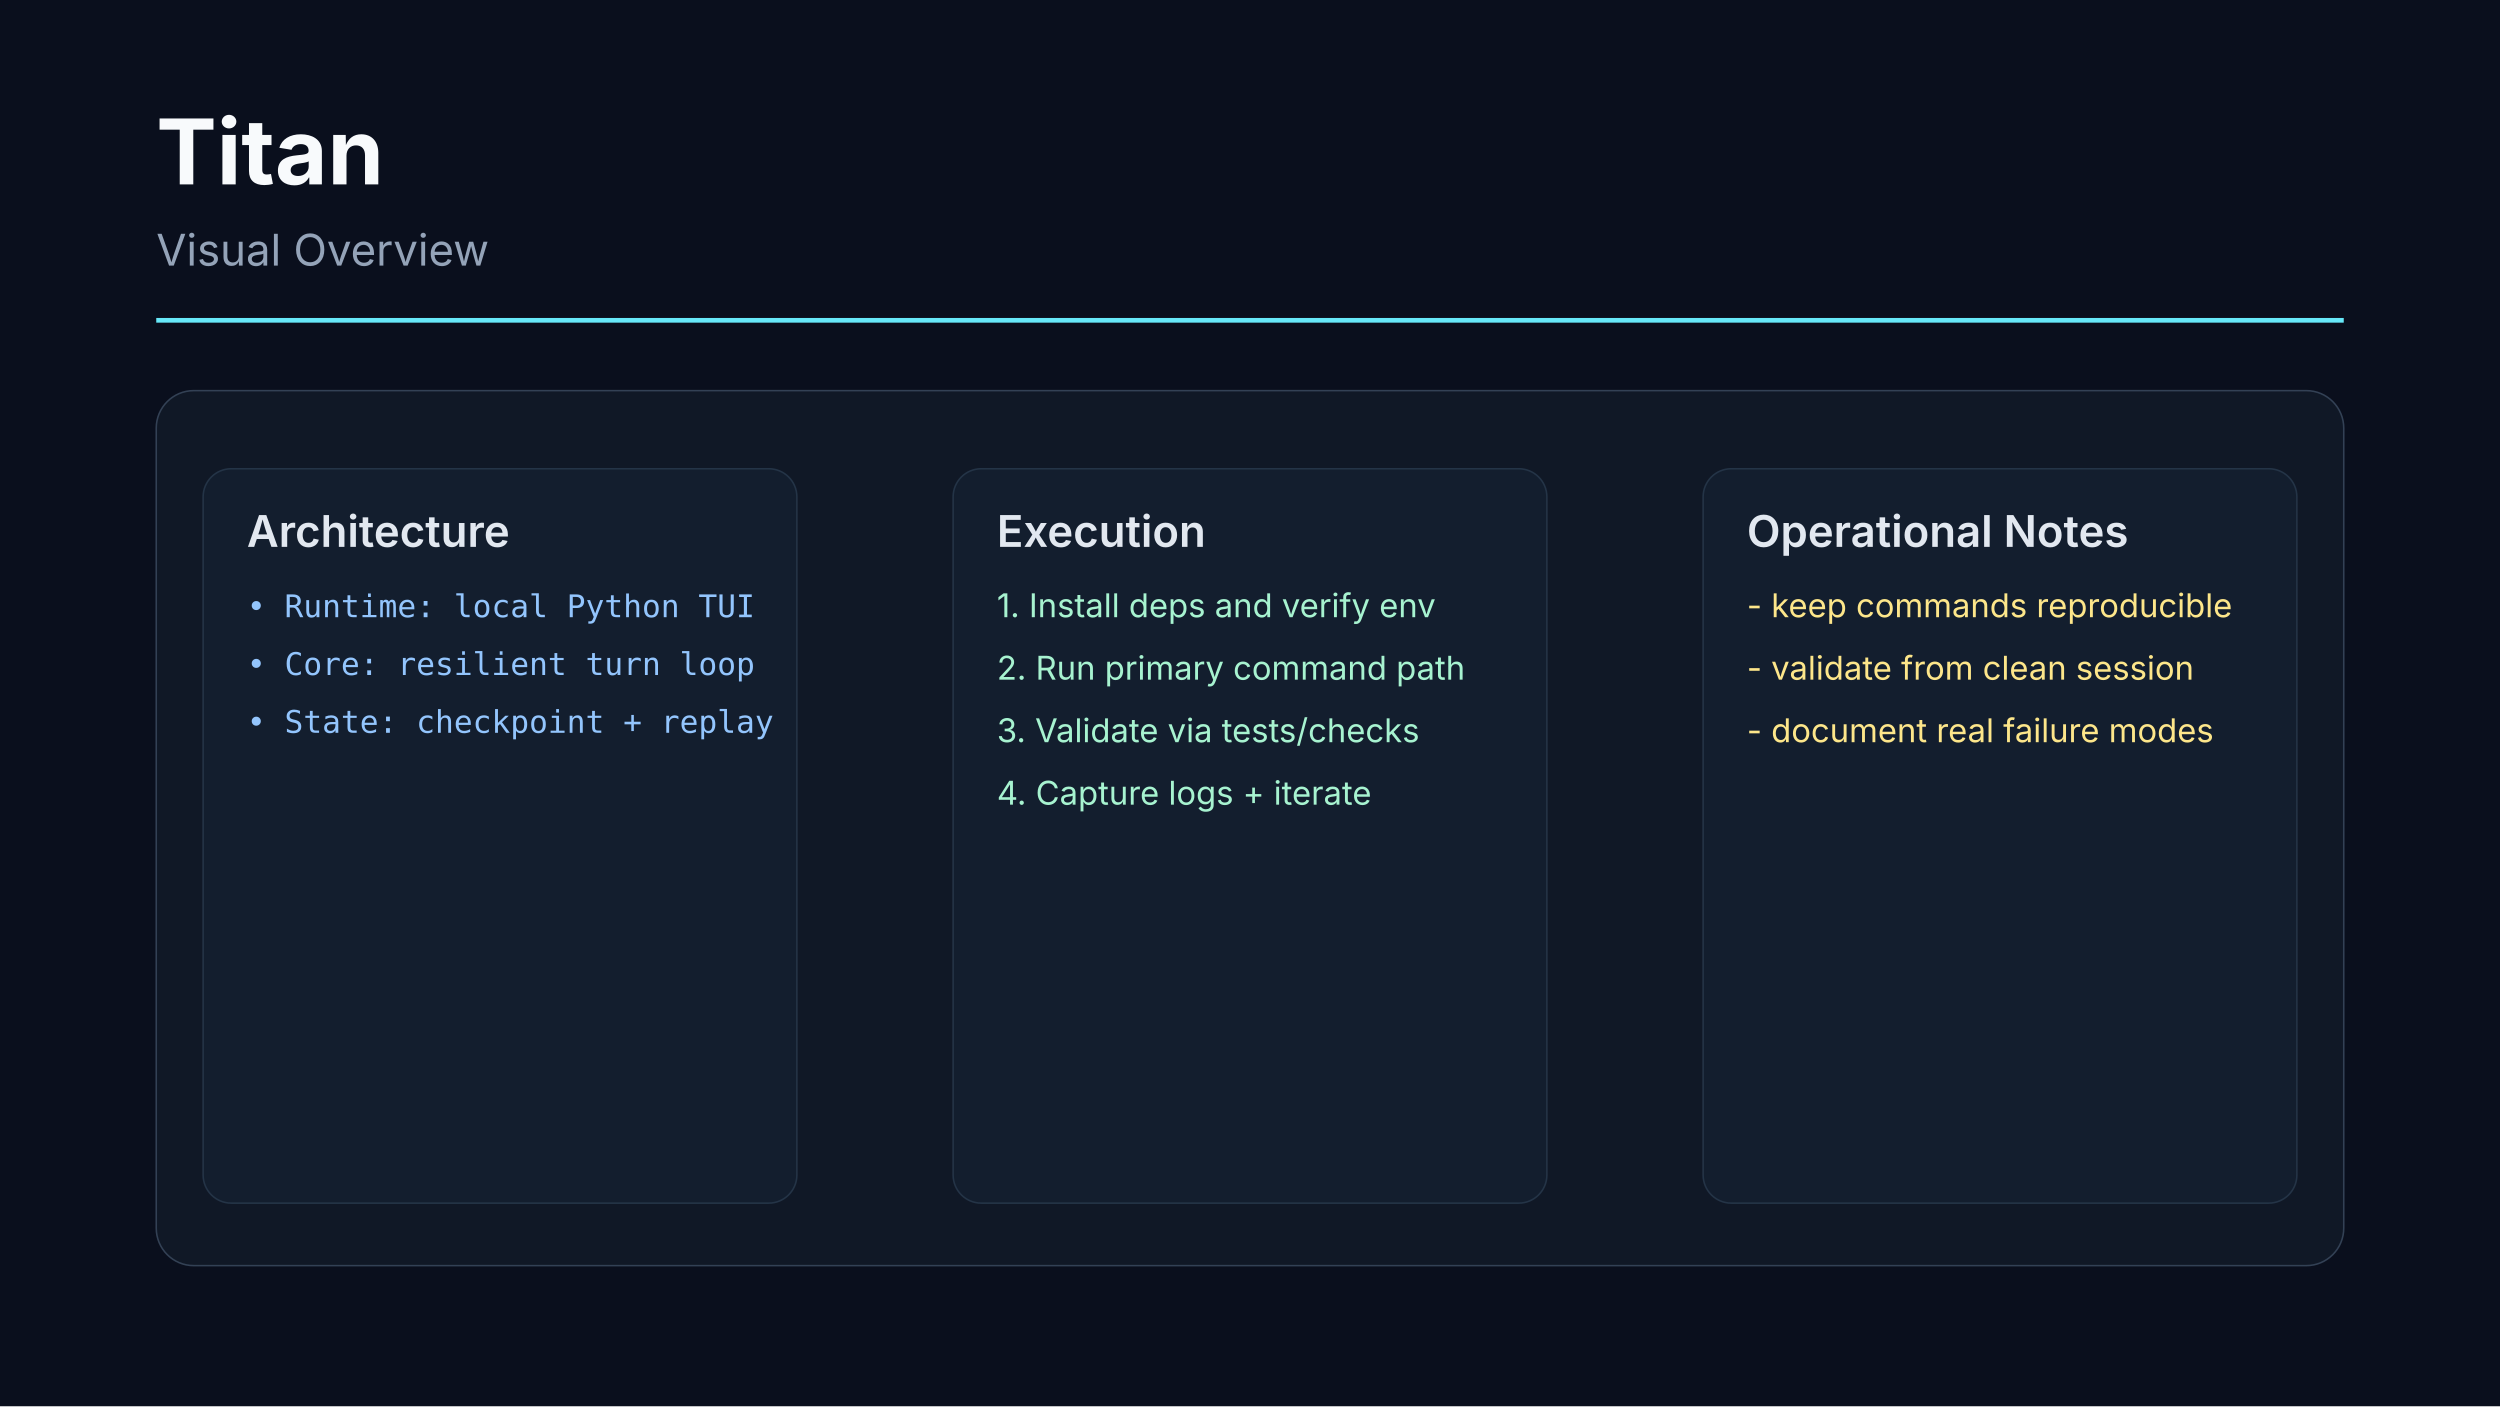
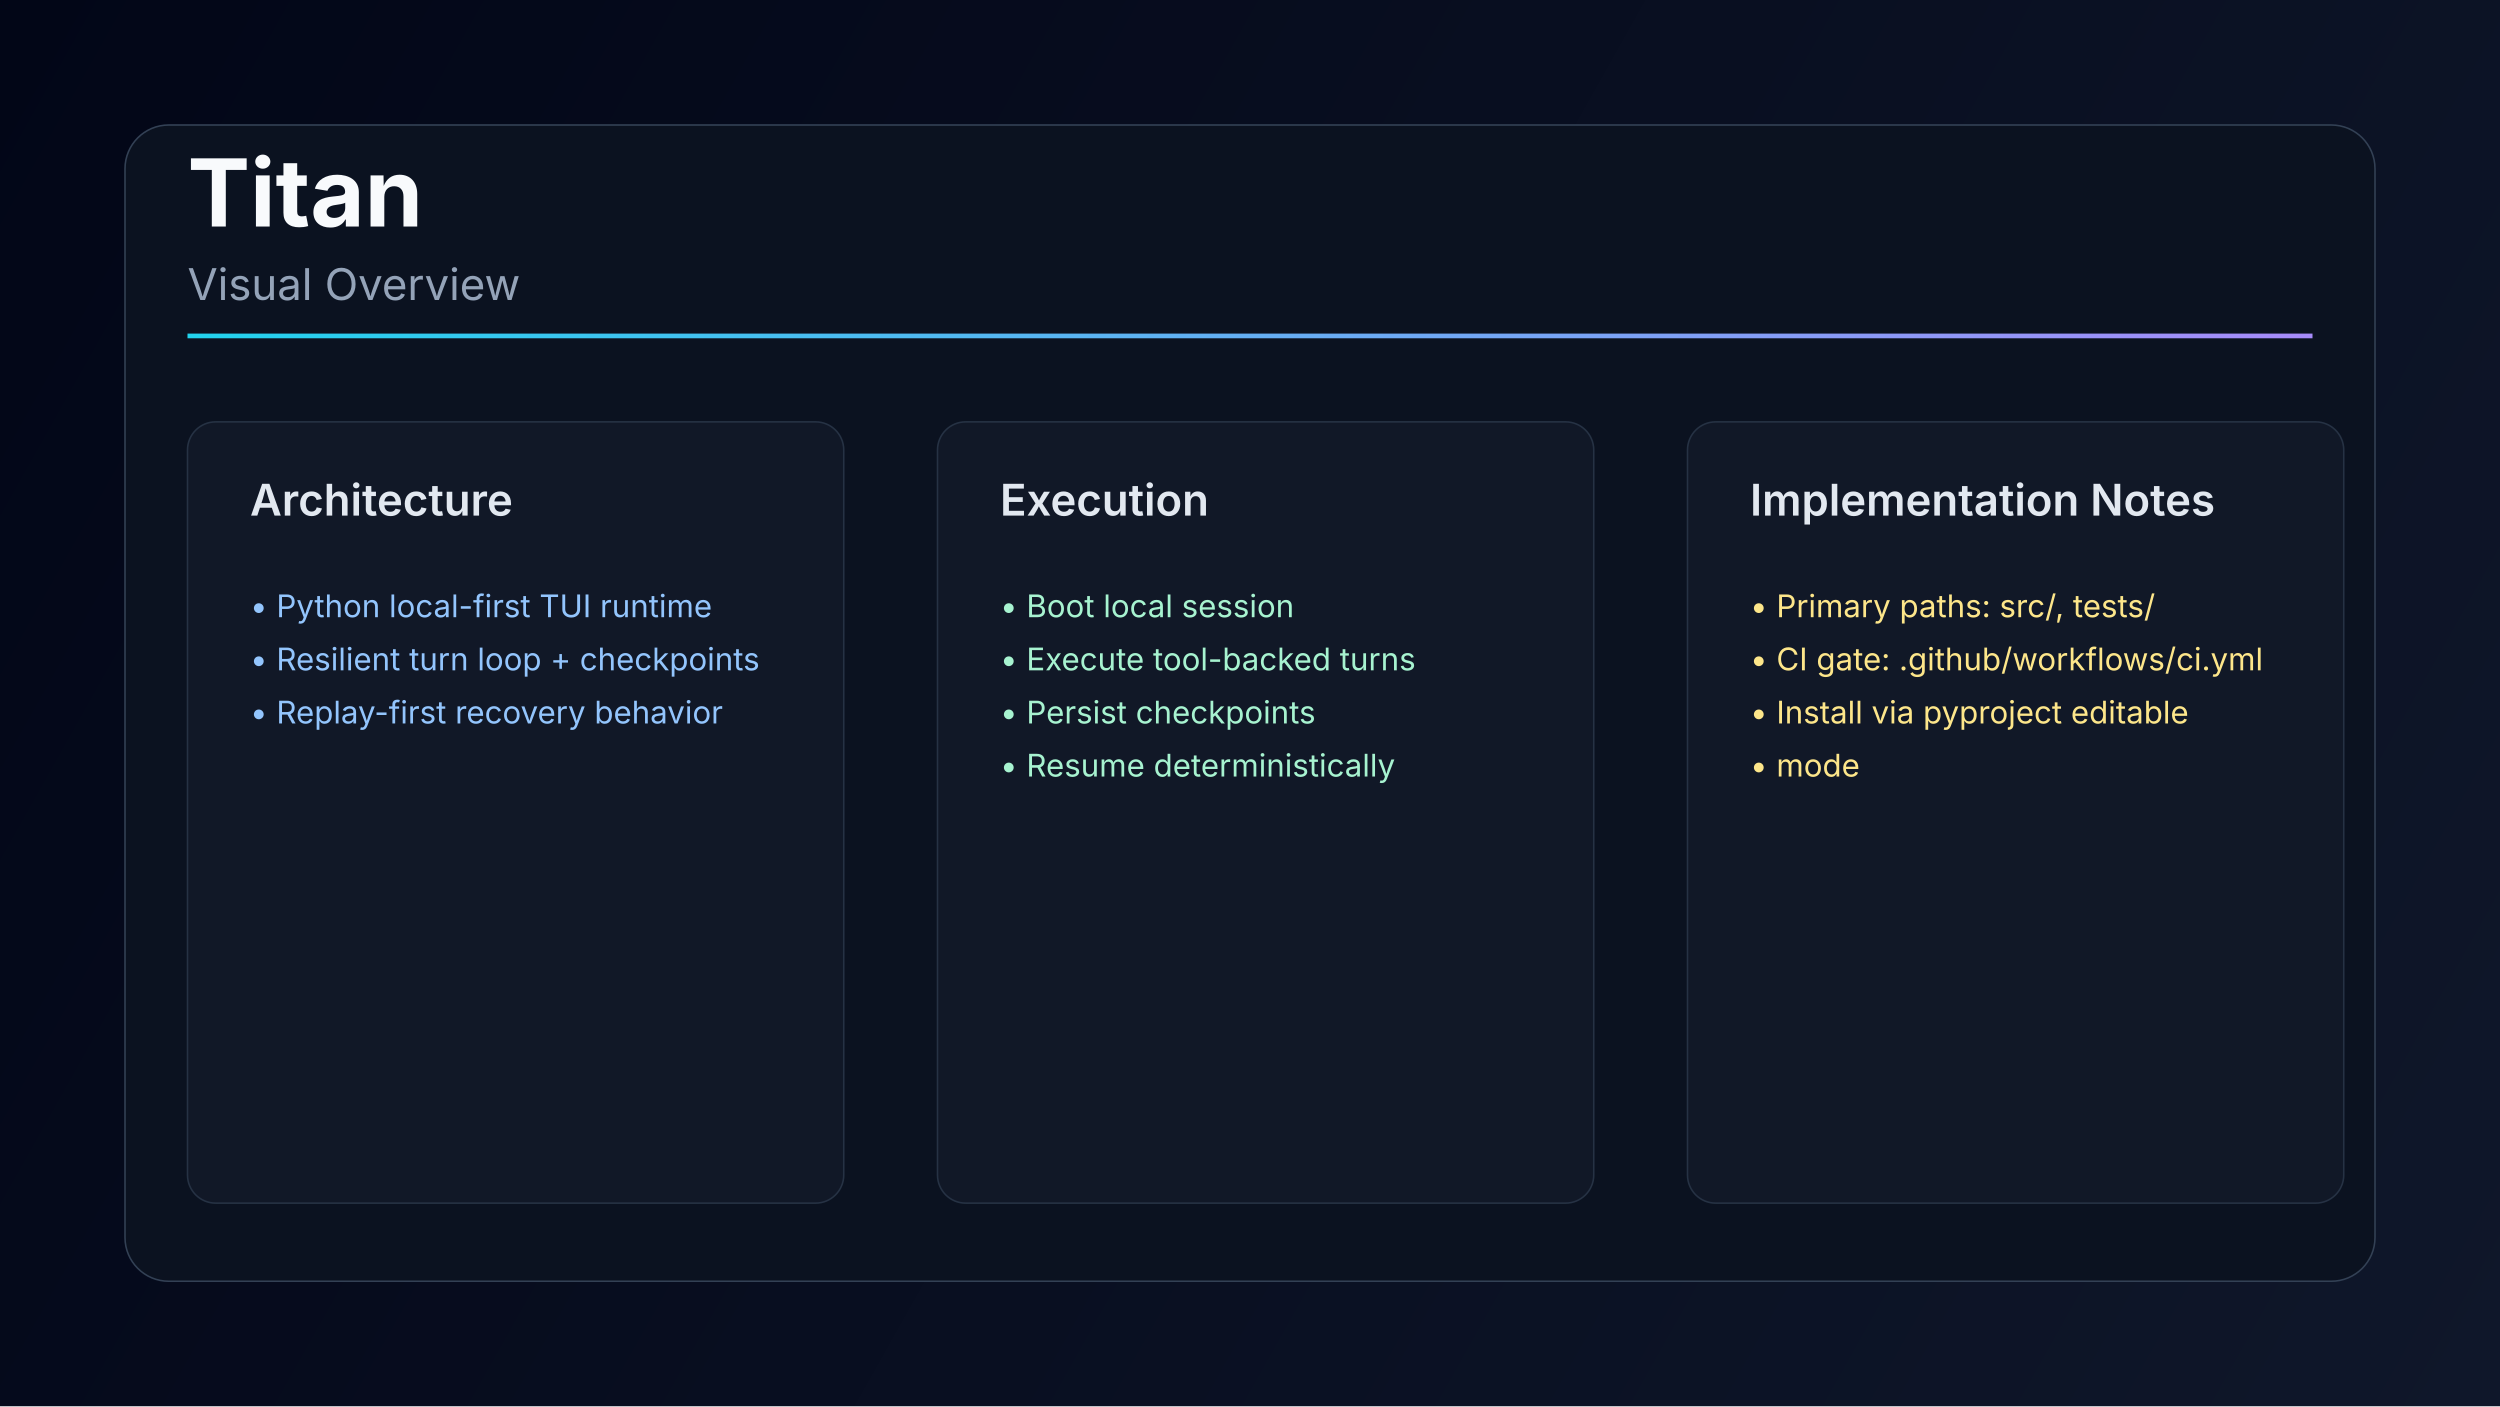
<svg xmlns="http://www.w3.org/2000/svg" width="1600" height="900" viewBox="0 0 1600 900" role="img" aria-label="Titan visual overview">
  <defs>
-     <clipPath id="clipL">
-       <rect x="130" y="340" width="380" height="370" rx="12" />
+     <linearGradient id="bg" x1="0" y1="0" x2="1600" y2="900" gradientUnits="userSpaceOnUse">
+       <stop stop-color="#020617" />
+       <stop offset="1" stop-color="#0f172a" />
+     </linearGradient>
+     <linearGradient id="acc" x1="120" y1="210" x2="1480" y2="210" gradientUnits="userSpaceOnUse">
+       <stop stop-color="#22d3ee" />
+       <stop offset="1" stop-color="#a78bfa" />
+     </linearGradient>
+     <clipPath id="c1">
+       <rect x="145" y="360" width="350" height="360" rx="10" />
    </clipPath>
-     <clipPath id="clipM">
-       <rect x="610" y="340" width="380" height="370" rx="12" />
+     <clipPath id="c2">
+       <rect x="625" y="360" width="350" height="360" rx="10" />
    </clipPath>
-     <clipPath id="clipR">
-       <rect x="1090" y="340" width="380" height="370" rx="12" />
+     <clipPath id="c3">
+       <rect x="1105" y="360" width="350" height="360" rx="10" />
    </clipPath>
  </defs>
-   <rect width="1600" height="900" fill="#0A0F1D" />
-   <text x="100" y="118" fill="#F8FAFC" font-size="58" font-family="Inter, Segoe UI, Arial" font-weight="700">Titan</text>
-   <text x="100" y="170" fill="#94A3B8" font-size="28" font-family="Inter, Segoe UI, Arial">Visual Overview</text>
-   <line x1="100" y1="205" x2="1500" y2="205" stroke="#67E8F9" stroke-width="3" />
-   <rect x="100" y="250" width="1400" height="560" rx="24" fill="#101826" stroke="#334155" />
-   <rect x="130" y="300" width="380" height="470" rx="18" fill="#131E2E" stroke="#243447" />
-   <rect x="610" y="300" width="380" height="470" rx="18" fill="#131E2E" stroke="#243447" />
-   <rect x="1090" y="300" width="380" height="470" rx="18" fill="#131E2E" stroke="#243447" />
-   <text x="158" y="350" fill="#E2E8F0" font-size="28" font-family="Inter, Segoe UI, Arial" font-weight="600">Architecture</text>
-   <text x="638" y="350" fill="#E2E8F0" font-size="28" font-family="Inter, Segoe UI, Arial" font-weight="600">Execution</text>
-   <text x="1118" y="350" fill="#E2E8F0" font-size="28" font-family="Inter, Segoe UI, Arial" font-weight="600">Operational Notes</text>
-   <g clip-path="url(#clipL)">
-     <text x="158" y="395" fill="#93C5FD" font-size="20" font-family="JetBrains Mono, Menlo, monospace">• Runtime: local Python TUI</text>
-     <text x="158" y="432" fill="#93C5FD" font-size="20" font-family="JetBrains Mono, Menlo, monospace">• Core: resilient turn loop</text>
-     <text x="158" y="469" fill="#93C5FD" font-size="20" font-family="JetBrains Mono, Menlo, monospace">• State: checkpoint + replay</text>
+   <rect width="1600" height="900" fill="url(#bg)" />
+   <rect x="80" y="80" width="1440" height="740" rx="28" fill="#0b1220" stroke="#334155" />
+   <text x="120" y="145" fill="#f8fafc" font-size="60" font-family="Inter, Segoe UI, Arial" font-weight="700">Titan</text>
+   <text x="120" y="192" fill="#94a3b8" font-size="28" font-family="Inter, Segoe UI, Arial">Visual Overview</text>
+   <line x1="120" y1="215" x2="1480" y2="215" stroke="url(#acc)" stroke-width="3" />
+   <rect x="120" y="270" width="420" height="500" rx="18" fill="#111827" stroke="#263244" />
+   <rect x="600" y="270" width="420" height="500" rx="18" fill="#111827" stroke="#263244" />
+   <rect x="1080" y="270" width="420" height="500" rx="18" fill="#111827" stroke="#263244" />
+   <text x="160" y="330" fill="#e2e8f0" font-size="28" font-family="Inter, Segoe UI, Arial" font-weight="600">Architecture</text>
+   <text x="640" y="330" fill="#e2e8f0" font-size="28" font-family="Inter, Segoe UI, Arial" font-weight="600">Execution</text>
+   <text x="1120" y="330" fill="#e2e8f0" font-size="28" font-family="Inter, Segoe UI, Arial" font-weight="600">Implementation Notes</text>
+   <g clip-path="url(#c1)">
+     <text x="160" y="395" fill="#93c5fd" font-size="20" font-family="Inter, Segoe UI, Arial">
+       <tspan x="160" dy="0">• Python local-first TUI runtime</tspan>
+       <tspan x="160" dy="34">• Resilient turn loop + checkpoints</tspan>
+       <tspan x="160" dy="34">• Replay-first recovery behavior</tspan>
+     </text>
  </g>
-   <g clip-path="url(#clipM)">
-     <text x="638" y="395" fill="#A7F3D0" font-size="21" font-family="Inter, Segoe UI, Arial">1. Install deps and verify env</text>
-     <text x="638" y="435" fill="#A7F3D0" font-size="21" font-family="Inter, Segoe UI, Arial">2. Run primary command path</text>
-     <text x="638" y="475" fill="#A7F3D0" font-size="21" font-family="Inter, Segoe UI, Arial">3. Validate via tests/checks</text>
-     <text x="638" y="515" fill="#A7F3D0" font-size="21" font-family="Inter, Segoe UI, Arial">4. Capture logs + iterate</text>
+   <g clip-path="url(#c2)">
+     <text x="640" y="395" fill="#a7f3d0" font-size="20" font-family="Inter, Segoe UI, Arial">
+       <tspan x="640" dy="0">• Boot local session</tspan>
+       <tspan x="640" dy="34">• Execute tool-backed turns</tspan>
+       <tspan x="640" dy="34">• Persist checkpoints</tspan>
+       <tspan x="640" dy="34">• Resume deterministically</tspan>
+     </text>
  </g>
-   <g clip-path="url(#clipR)">
-     <text x="1118" y="395" fill="#FDE68A" font-size="21" font-family="Inter, Segoe UI, Arial">- keep commands reproducible</text>
-     <text x="1118" y="435" fill="#FDE68A" font-size="21" font-family="Inter, Segoe UI, Arial">- validate from clean session</text>
-     <text x="1118" y="475" fill="#FDE68A" font-size="21" font-family="Inter, Segoe UI, Arial">- document real failure modes</text>
+   <g clip-path="url(#c3)">
+     <text x="1120" y="395" fill="#fde68a" font-size="20" font-family="Inter, Segoe UI, Arial">
+       <tspan x="1120" dy="0">• Primary paths: src/, tests/</tspan>
+       <tspan x="1120" dy="34">• CI gate: .github/workflows/ci.yml</tspan>
+       <tspan x="1120" dy="34">• Install via pyproject editable</tspan>
+       <tspan x="1120" dy="34">• mode</tspan>
+     </text>
  </g>
</svg>
